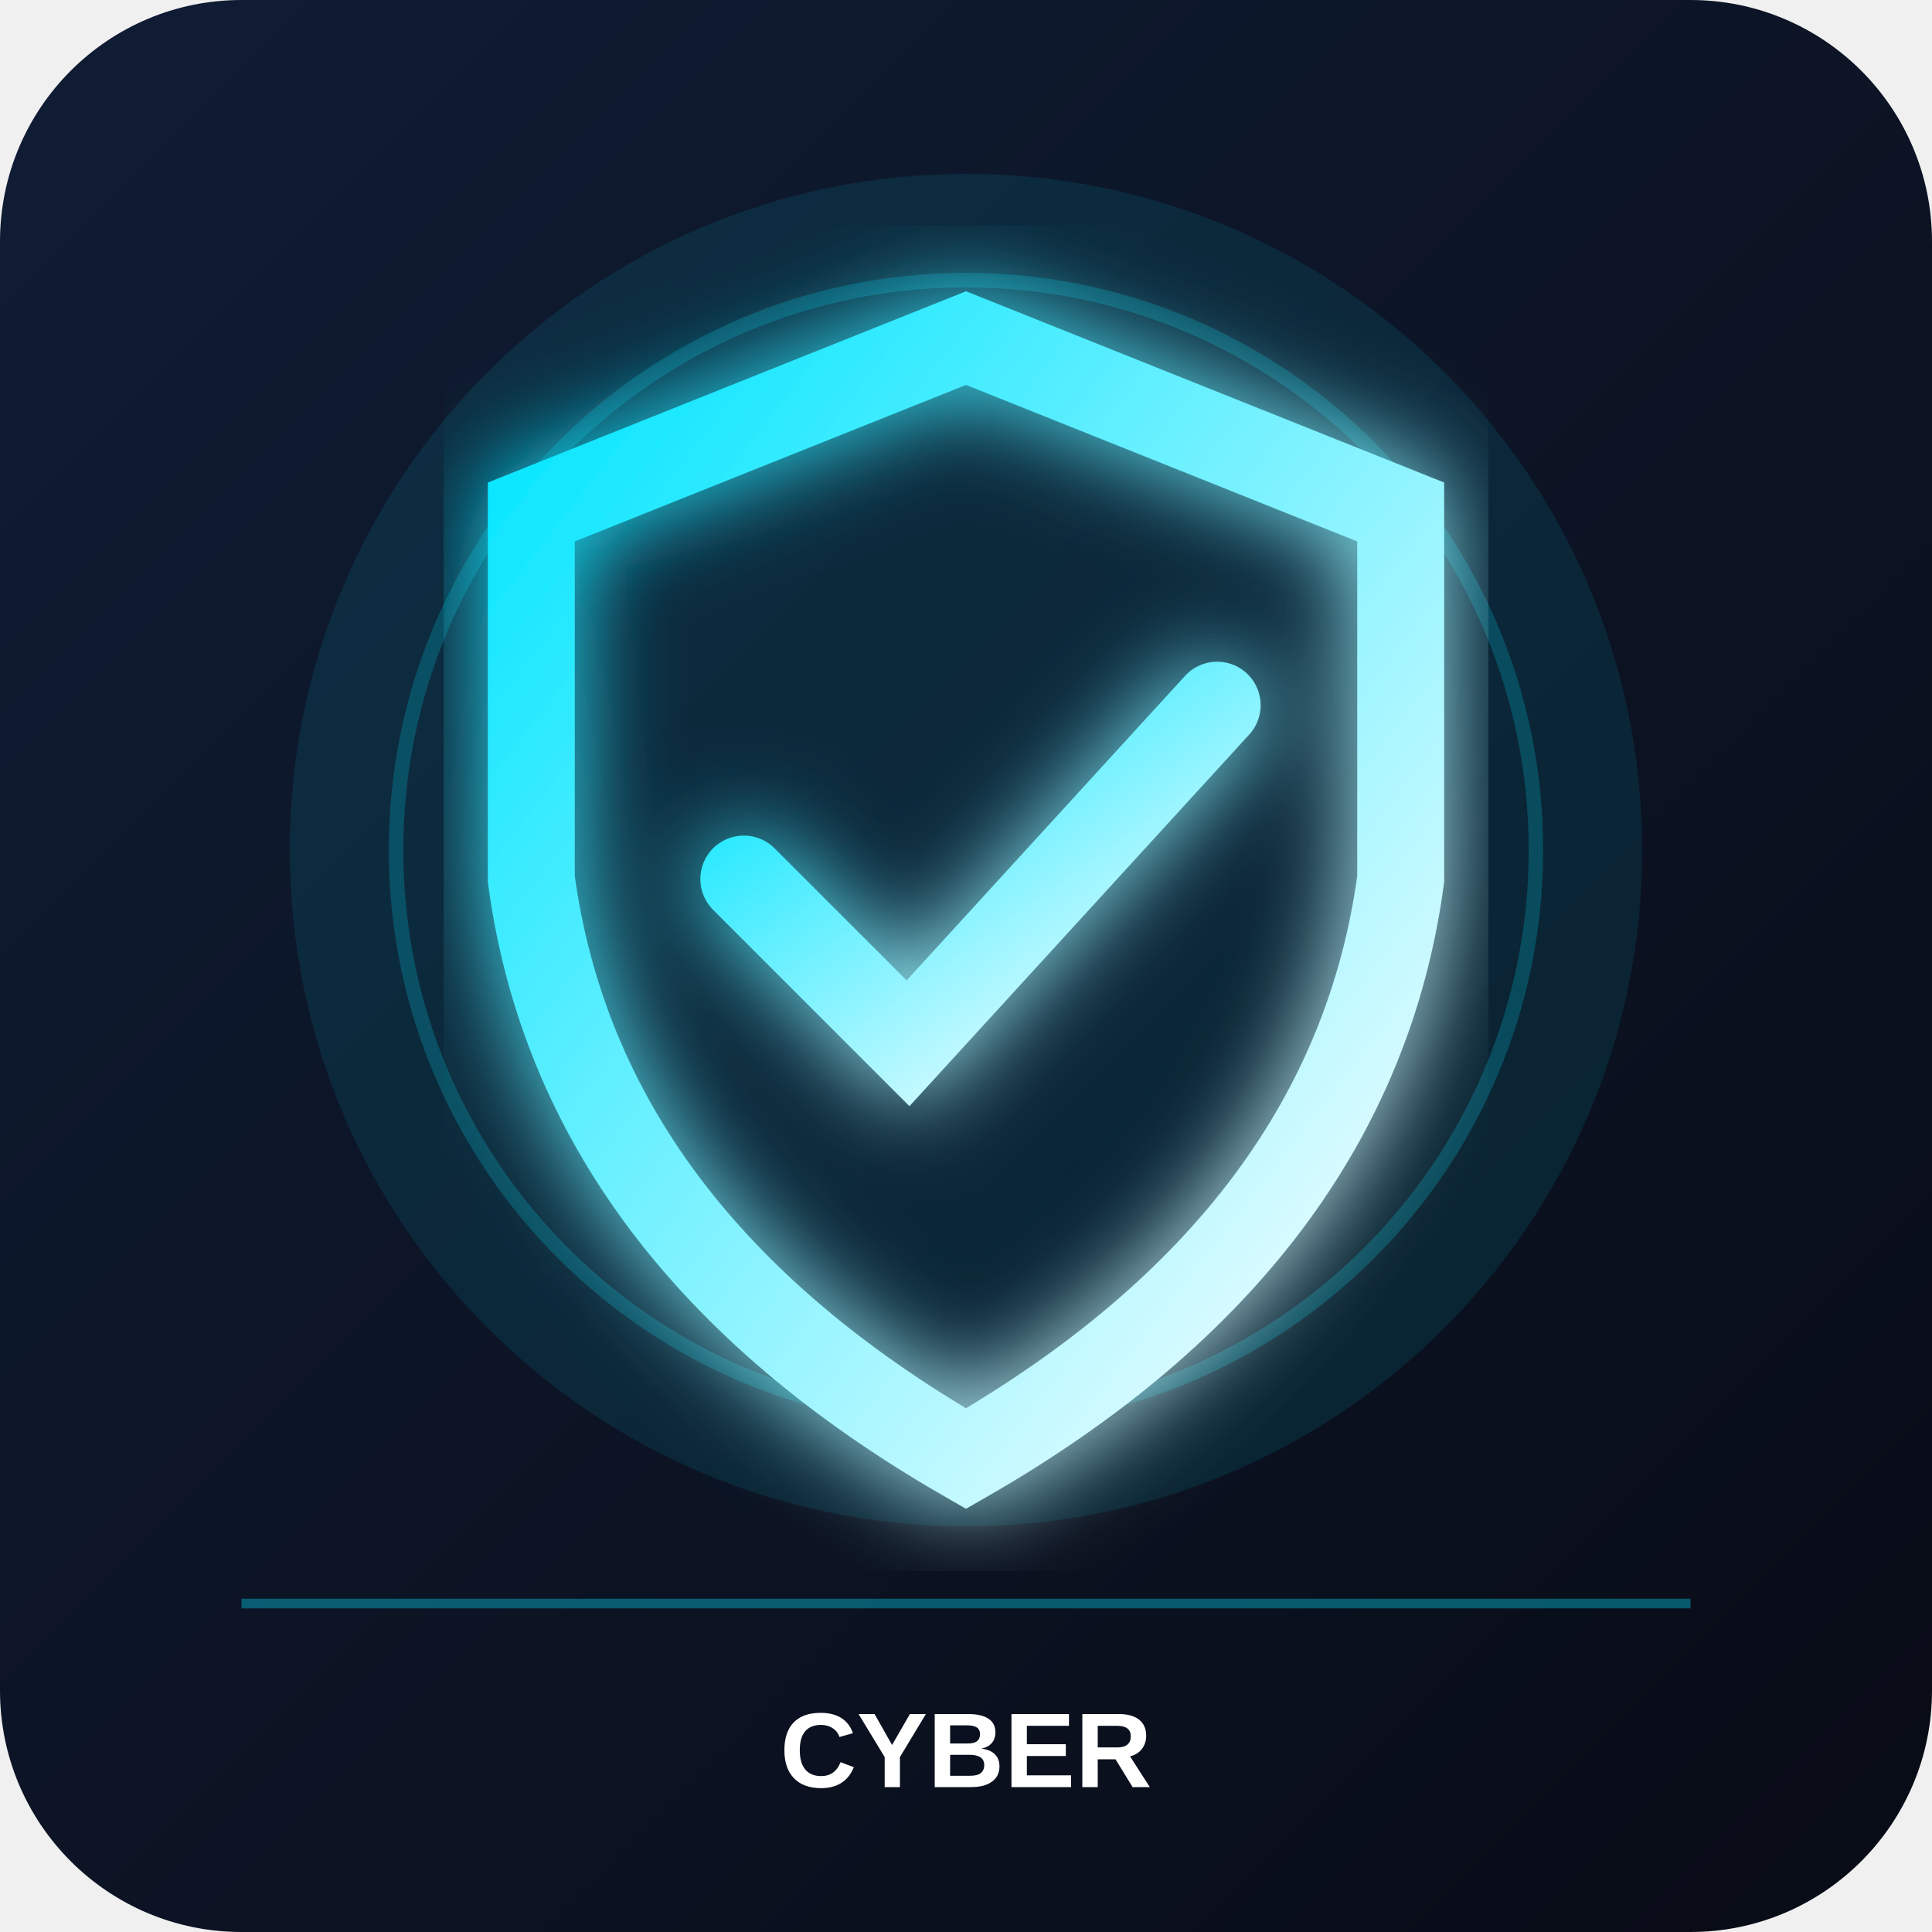
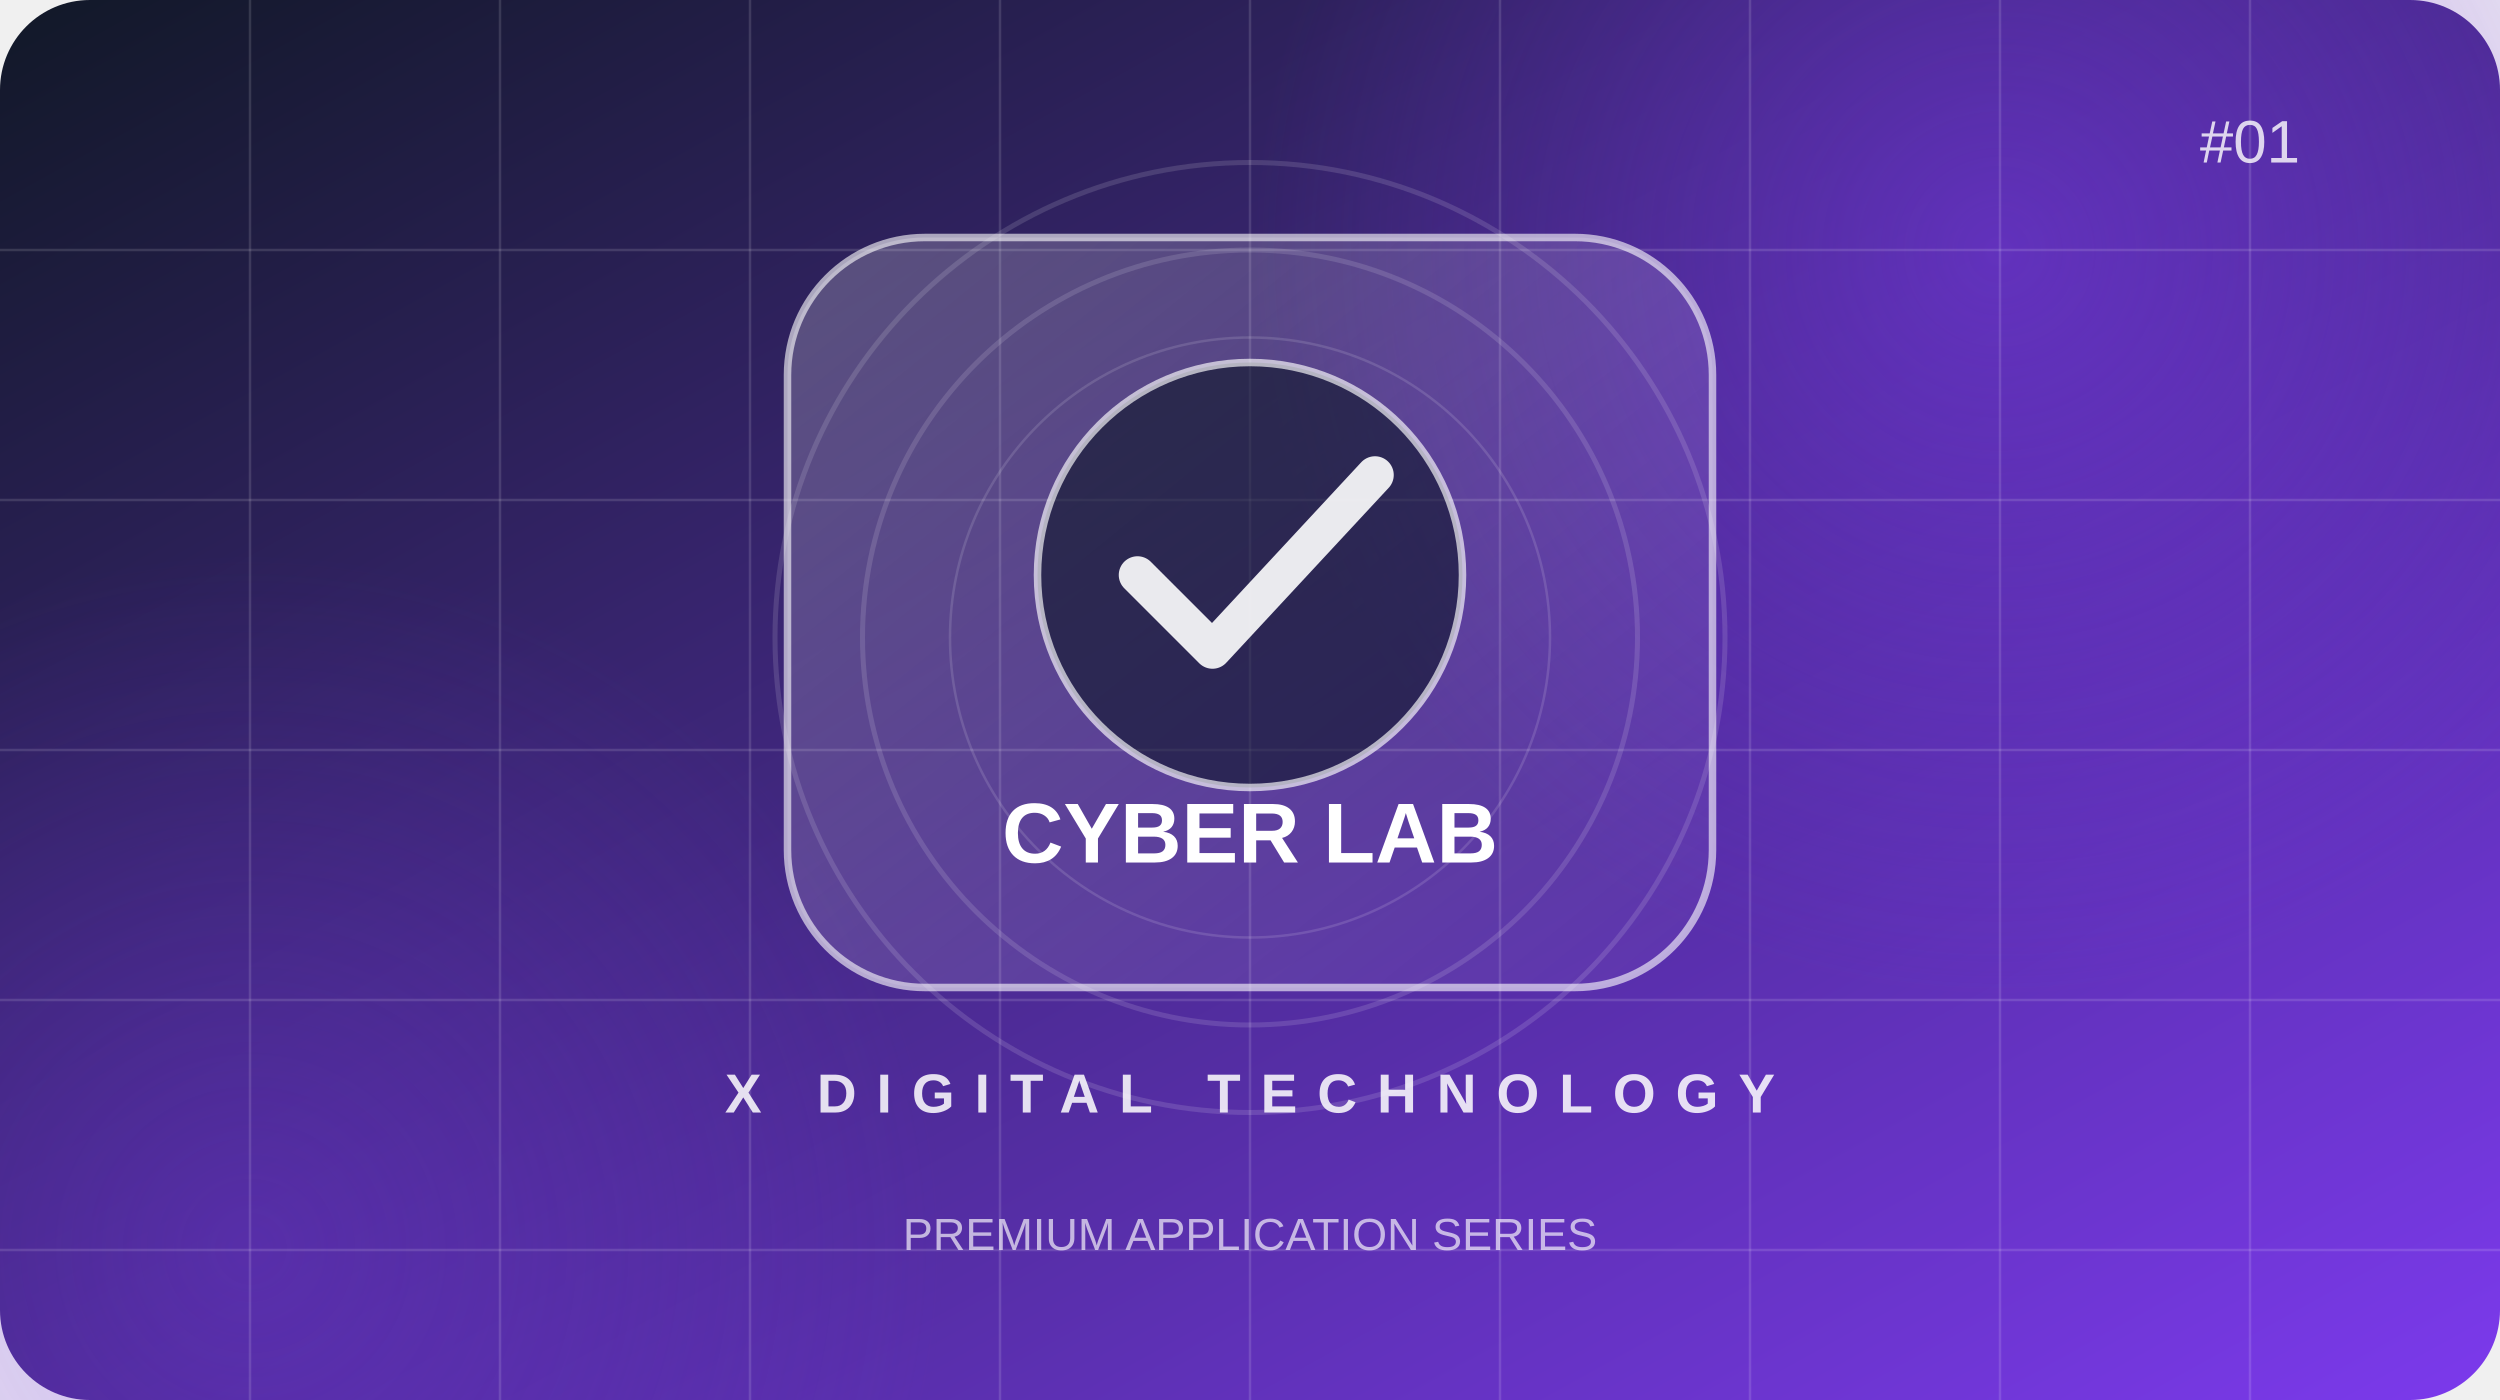
- <svg xmlns="http://www.w3.org/2000/svg" viewBox="0 0 200 200">
+ <svg xmlns="http://www.w3.org/2000/svg" width="1000" height="560" viewBox="0 0 1000 560">
  <defs>
    <linearGradient id="bg" x1="0" y1="0" x2="1" y2="1">
-       <stop offset="0" stop-color="#101d35" />
-       <stop offset="1" stop-color="#080b15" />
+       <stop offset="0" stop-color="#111827" />
+       <stop offset="1" stop-color="#7c3aed" />
    </linearGradient>
-     <linearGradient id="g" x1="0" y1="0" x2="1" y2="1">
-       <stop offset="0" stop-color="#00e5ff" />
-       <stop offset="1" stop-color="#ffffff" />
+     <radialGradient id="light">
+       <stop offset="0" stop-color="#7c3aed" stop-opacity=".8" />
+       <stop offset="1" stop-color="#7c3aed" stop-opacity="0" />
+     </radialGradient>
+     <linearGradient id="glass" x1="0" y1="0" x2="1" y2="1">
+       <stop offset="0" stop-color="#ffffff" stop-opacity=".22" />
+       <stop offset="1" stop-color="#ffffff" stop-opacity=".025" />
    </linearGradient>
-     <filter id="glow">
-       <feGaussianBlur stdDeviation="5" result="b" />
-       <feMerge>
-         <feMergeNode in="b" />
-         <feMergeNode in="SourceGraphic" />
-       </feMerge>
-     </filter>
  </defs>
-   <rect width="200" height="200" rx="25" fill="url(#bg)" />
-   <circle cx="100" cy="88" r="70" fill="#00e5ff" opacity=".09" />
-   <circle cx="100" cy="88" r="59" fill="none" stroke="#00e5ff" opacity=".20" stroke-width="1.5" />
-   <g filter="url(#glow)">
-     <path d="M100 35 L145 53 V91 Q140 128 100 151 Q60 128 55 91 V53 Z" fill="none" stroke="url(#g)" stroke-width="9" />
-     <path d="M77 91 L94 108 L126 73" fill="none" stroke="url(#g)" stroke-width="9" stroke-linecap="round" />
+   <rect width="1000" height="560" rx="36" fill="url(#bg)" />
+   <circle cx="800" cy="100" r="300" fill="url(#light)" opacity=".65" />
+   <circle cx="100" cy="500" r="280" fill="url(#light)" opacity=".4" />
+   <g stroke="#ffffff" stroke-opacity=".13" fill="none">
+     <path d="M0 100 H1000 M0 200 H1000 M0 300 H1000 M0 400 H1000 M0 500 H1000" />
+     <path d="M100 0 V560 M200 0 V560 M300 0 V560 M400 0 V560 M500 0 V560 M600 0 V560 M700 0 V560 M800 0 V560 M900 0 V560" />
+     <circle cx="500" cy="255" r="190" stroke-width="2" />
+     <circle cx="500" cy="255" r="155" stroke-width="2" />
+     <circle cx="500" cy="255" r="120" stroke-width="1" />
  </g>
-   <path d="M25 166 H175" stroke="#00e5ff" opacity=".35" />
-   <text x="100" y="185" text-anchor="middle" font-family="Arial,sans-serif" font-size="11" font-weight="bold" fill="#ffffff">CYBER</text>
+   <rect x="315" y="95" width="370" height="300" rx="55" fill="url(#glass)" stroke="#ffffff" stroke-opacity=".6" stroke-width="3" />
+   <circle cx="500" cy="230" r="85" fill="#07111f" fill-opacity=".55" stroke="#ffffff" stroke-opacity=".65" stroke-width="3" />
+   <path d="M455 230 L485 260 L550 190" fill="none" stroke="#ffffff" stroke-width="15" stroke-linecap="round" stroke-linejoin="round" opacity=".9" />
+   <text x="500" y="345" text-anchor="middle" font-family="Arial,sans-serif" font-size="34" font-weight="900" fill="#ffffff">CYBER LAB</text>
+   <text x="500" y="445" text-anchor="middle" font-family="Arial,sans-serif" font-size="22" font-weight="bold" letter-spacing="8" fill="#ffffff" opacity=".85">
+       X DIGITAL TECHNOLOGY
+     </text>
+   <text x="500" y="500" text-anchor="middle" font-family="Arial,sans-serif" font-size="18" fill="#ffffff" opacity=".65">PREMIUM APPLICATION SERIES</text>
+   <text x="920" y="65" text-anchor="end" font-family="Arial,sans-serif" font-size="24" fill="#ffffff" opacity=".8">#01</text>
</svg>
